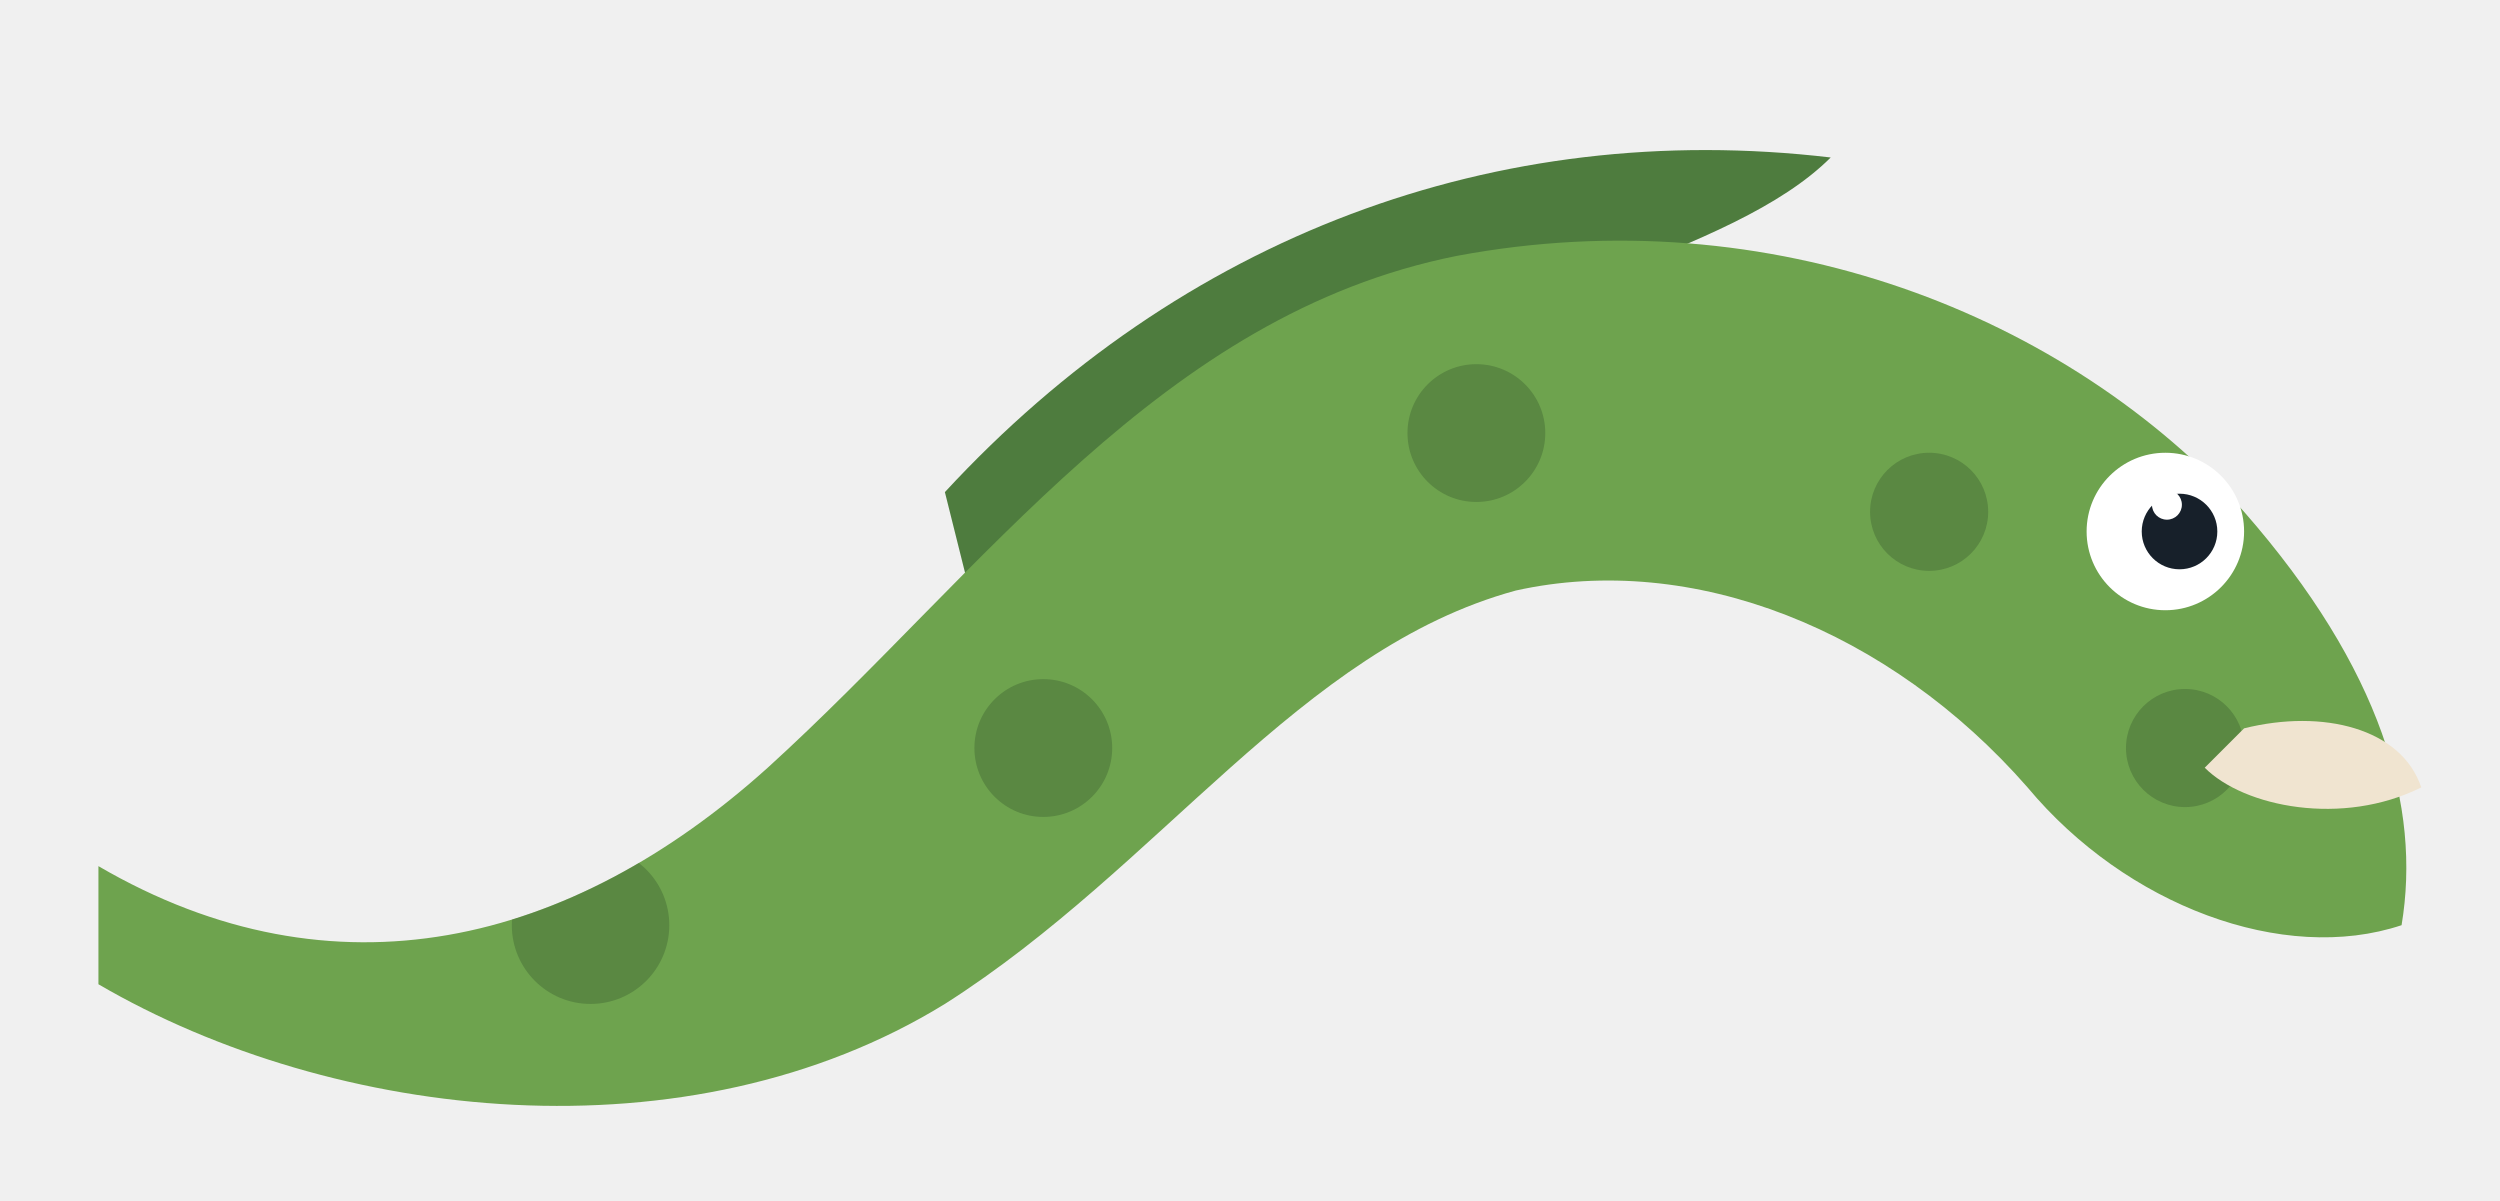
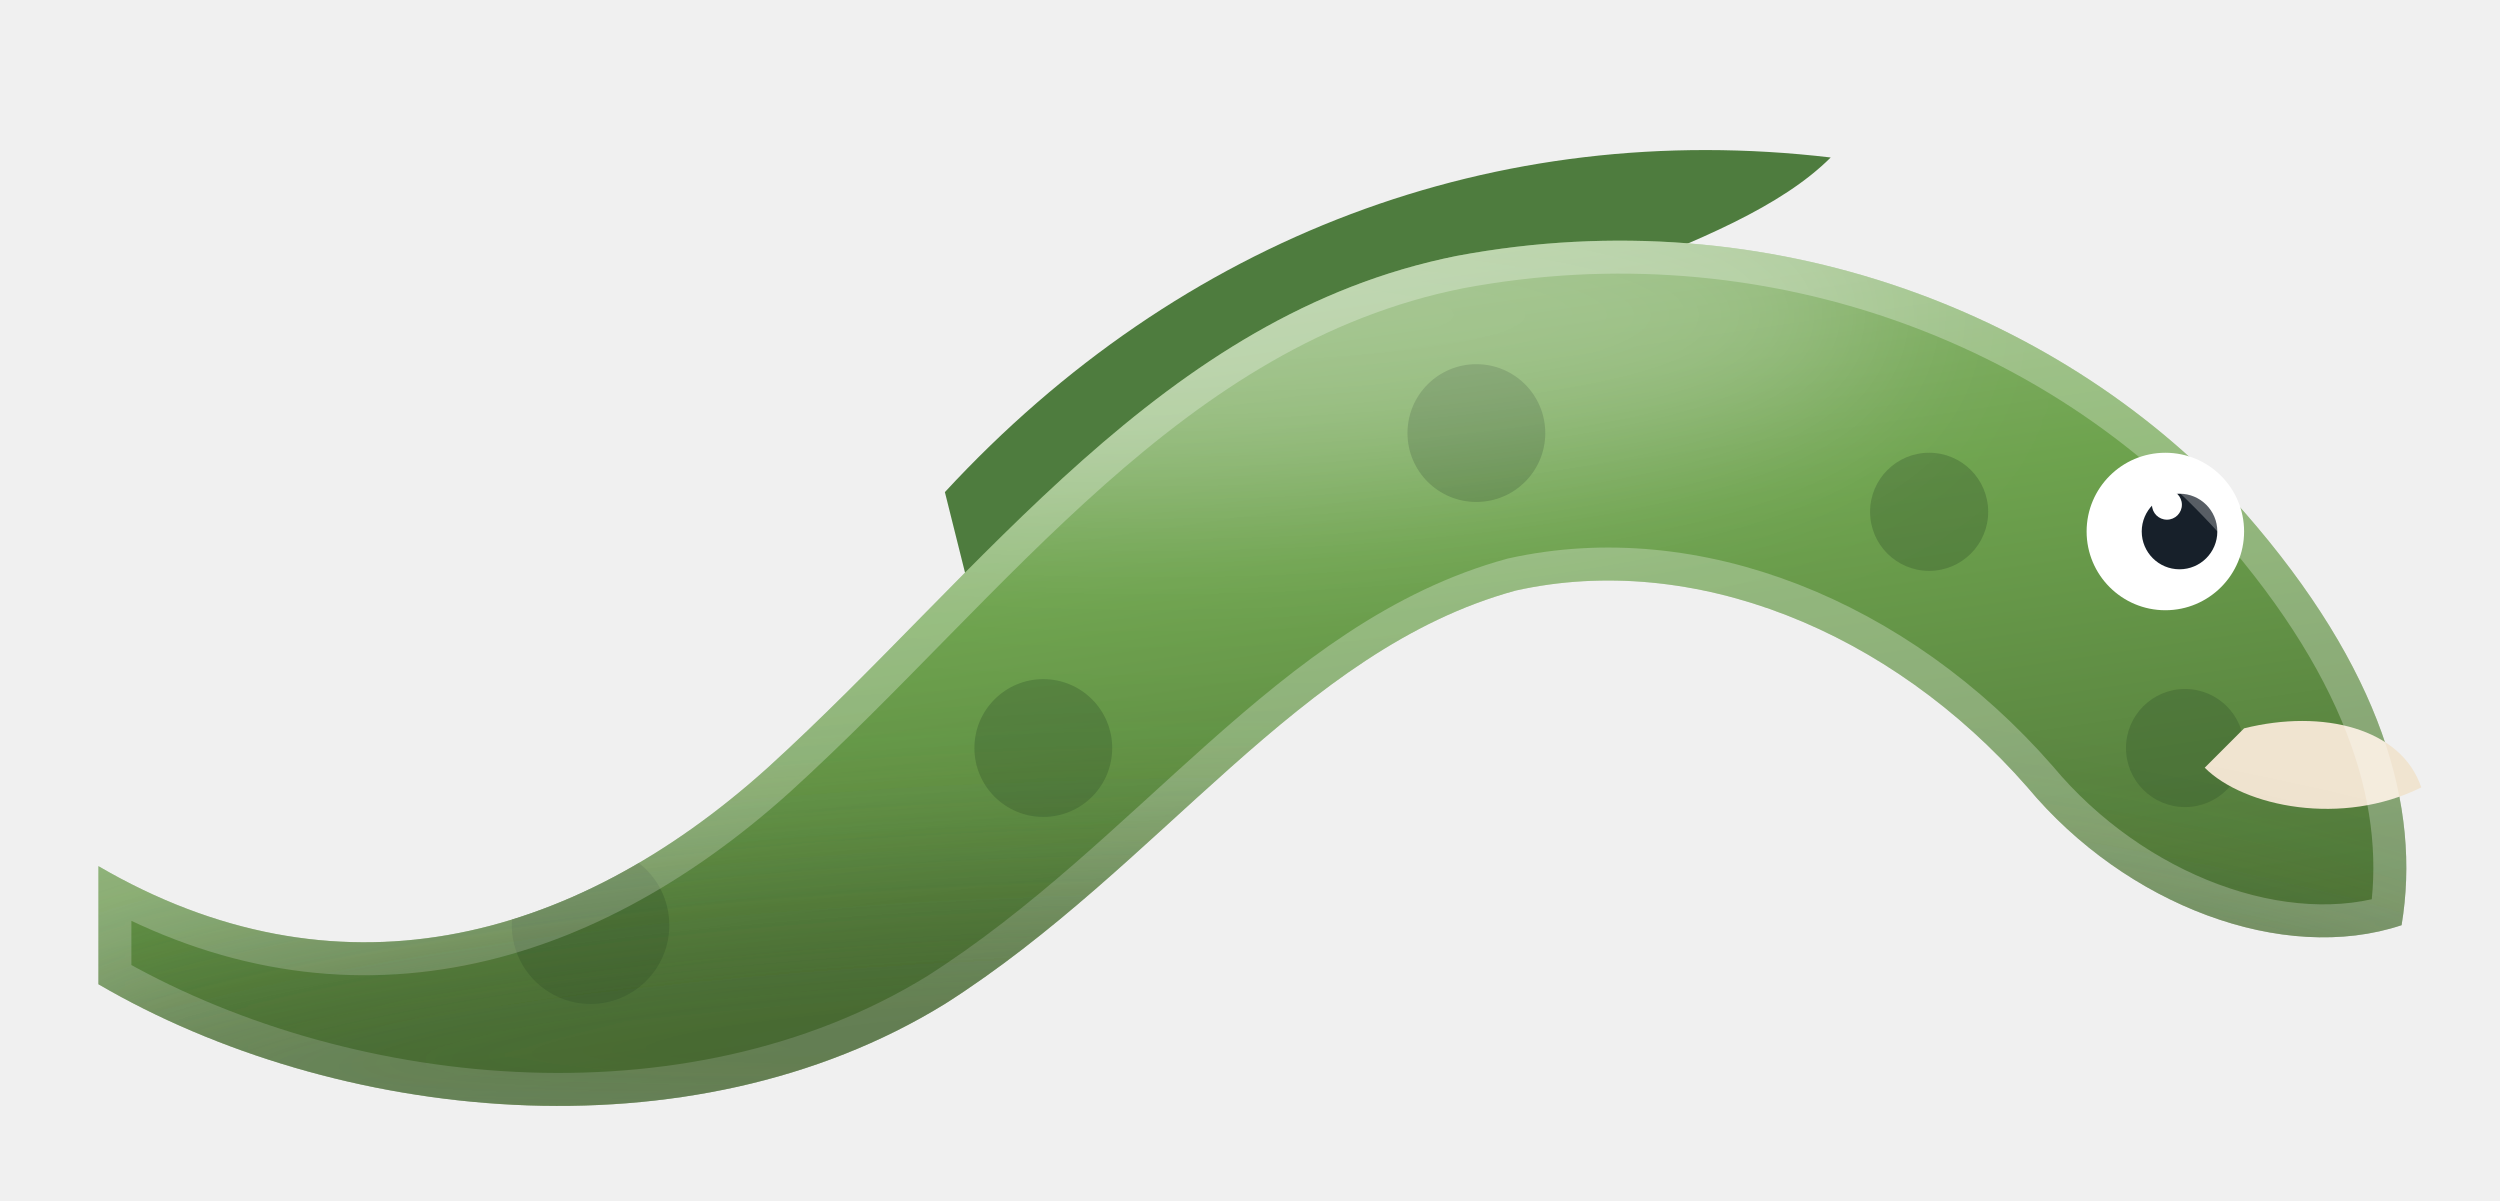
<svg xmlns="http://www.w3.org/2000/svg" viewBox="0 0 254 122" width="762" height="366">
  <defs>
    <clipPath id="c">
      <path d="M10,88 C34,102 58,96 78,78 C100,58 118,32 148,26 C180,20 210,32 228,52 C242,68 246,82 244,94 C232,98 216,92 206,80 C192,64 172,56 154,60 C132,66 118,88 96,102 C70,118 34,114 10,100 Z" />
    </clipPath>
+     <linearGradient id="vol" x1="0.15" y1="0" x2="0.55" y2="1">
+       <stop offset="0" stop-color="#9abf83" />
+       <stop offset="0.45" stop-color="#6ea34e" />
+       <stop offset="1" stop-color="#4d7237" />
+     </linearGradient>
+     <filter id="soft" x="-60%" y="-60%" width="220%" height="220%">
+       <feGaussianBlur stdDeviation="8.5" />
+     </filter>
  </defs>
  <path d="M96,50 C120,24 152,12 186,16 C176,26 152,30 132,42 C118,50 108,58 100,66 Z" fill="#4e7c3e" />
-   <path d="M10,88 C34,102 58,96 78,78 C100,58 118,32 148,26 C180,20 210,32 228,52 C242,68 246,82 244,94 C232,98 216,92 206,80 C192,64 172,56 154,60 C132,66 118,88 96,102 C70,118 34,114 10,100 Z" fill="#6ea34e" />
+   <path d="M10,88 C34,102 58,96 78,78 C100,58 118,32 148,26 C180,20 210,32 228,52 C242,68 246,82 244,94 C232,98 216,92 206,80 C192,64 172,56 154,60 C132,66 118,88 96,102 C70,118 34,114 10,100 Z" fill="url(#vol)" />
  <g clip-path="url(#c)" opacity=".35">
    <circle cx="60" cy="94" r="8" fill="#33562a" />
    <circle cx="106" cy="76" r="7" fill="#33562a" />
    <circle cx="150" cy="44" r="7" fill="#33562a" />
    <circle cx="196" cy="52" r="6" fill="#33562a" />
    <circle cx="222" cy="76" r="6" fill="#33562a" />
  </g>
  <path d="M228,74 C236,72 244,74 246,80 C238,84 228,82 224,78 Z" fill="#f0e4d0" />
  <circle cx="220" cy="54" r="8" fill="#fff" />
  <circle cx="221.44" cy="54" r="3.84" fill="#17202a" />
  <circle cx="220.16" cy="51.28" r="1.52" fill="#fff" />
+   <g clip-path="url(#c)">
+     <path d="M10,88 C34,102 58,96 78,78 C100,58 118,32 148,26 C180,20 210,32 228,52 C242,68 246,82 244,94 C232,98 216,92 206,80 C192,64 172,56 154,60 C132,66 118,88 96,102 C70,118 34,114 10,100 Z" fill="none" stroke="#ffffff" stroke-width="6.7" opacity=".28" />
+     <ellipse cx="117" cy="32" rx="76" ry="18" fill="#ffffff" opacity=".26" filter="url(#soft)" />
+     <ellipse cx="127" cy="129" rx="157" ry="41" fill="#314923" opacity=".42" filter="url(#soft)" />
+   </g>
</svg>
